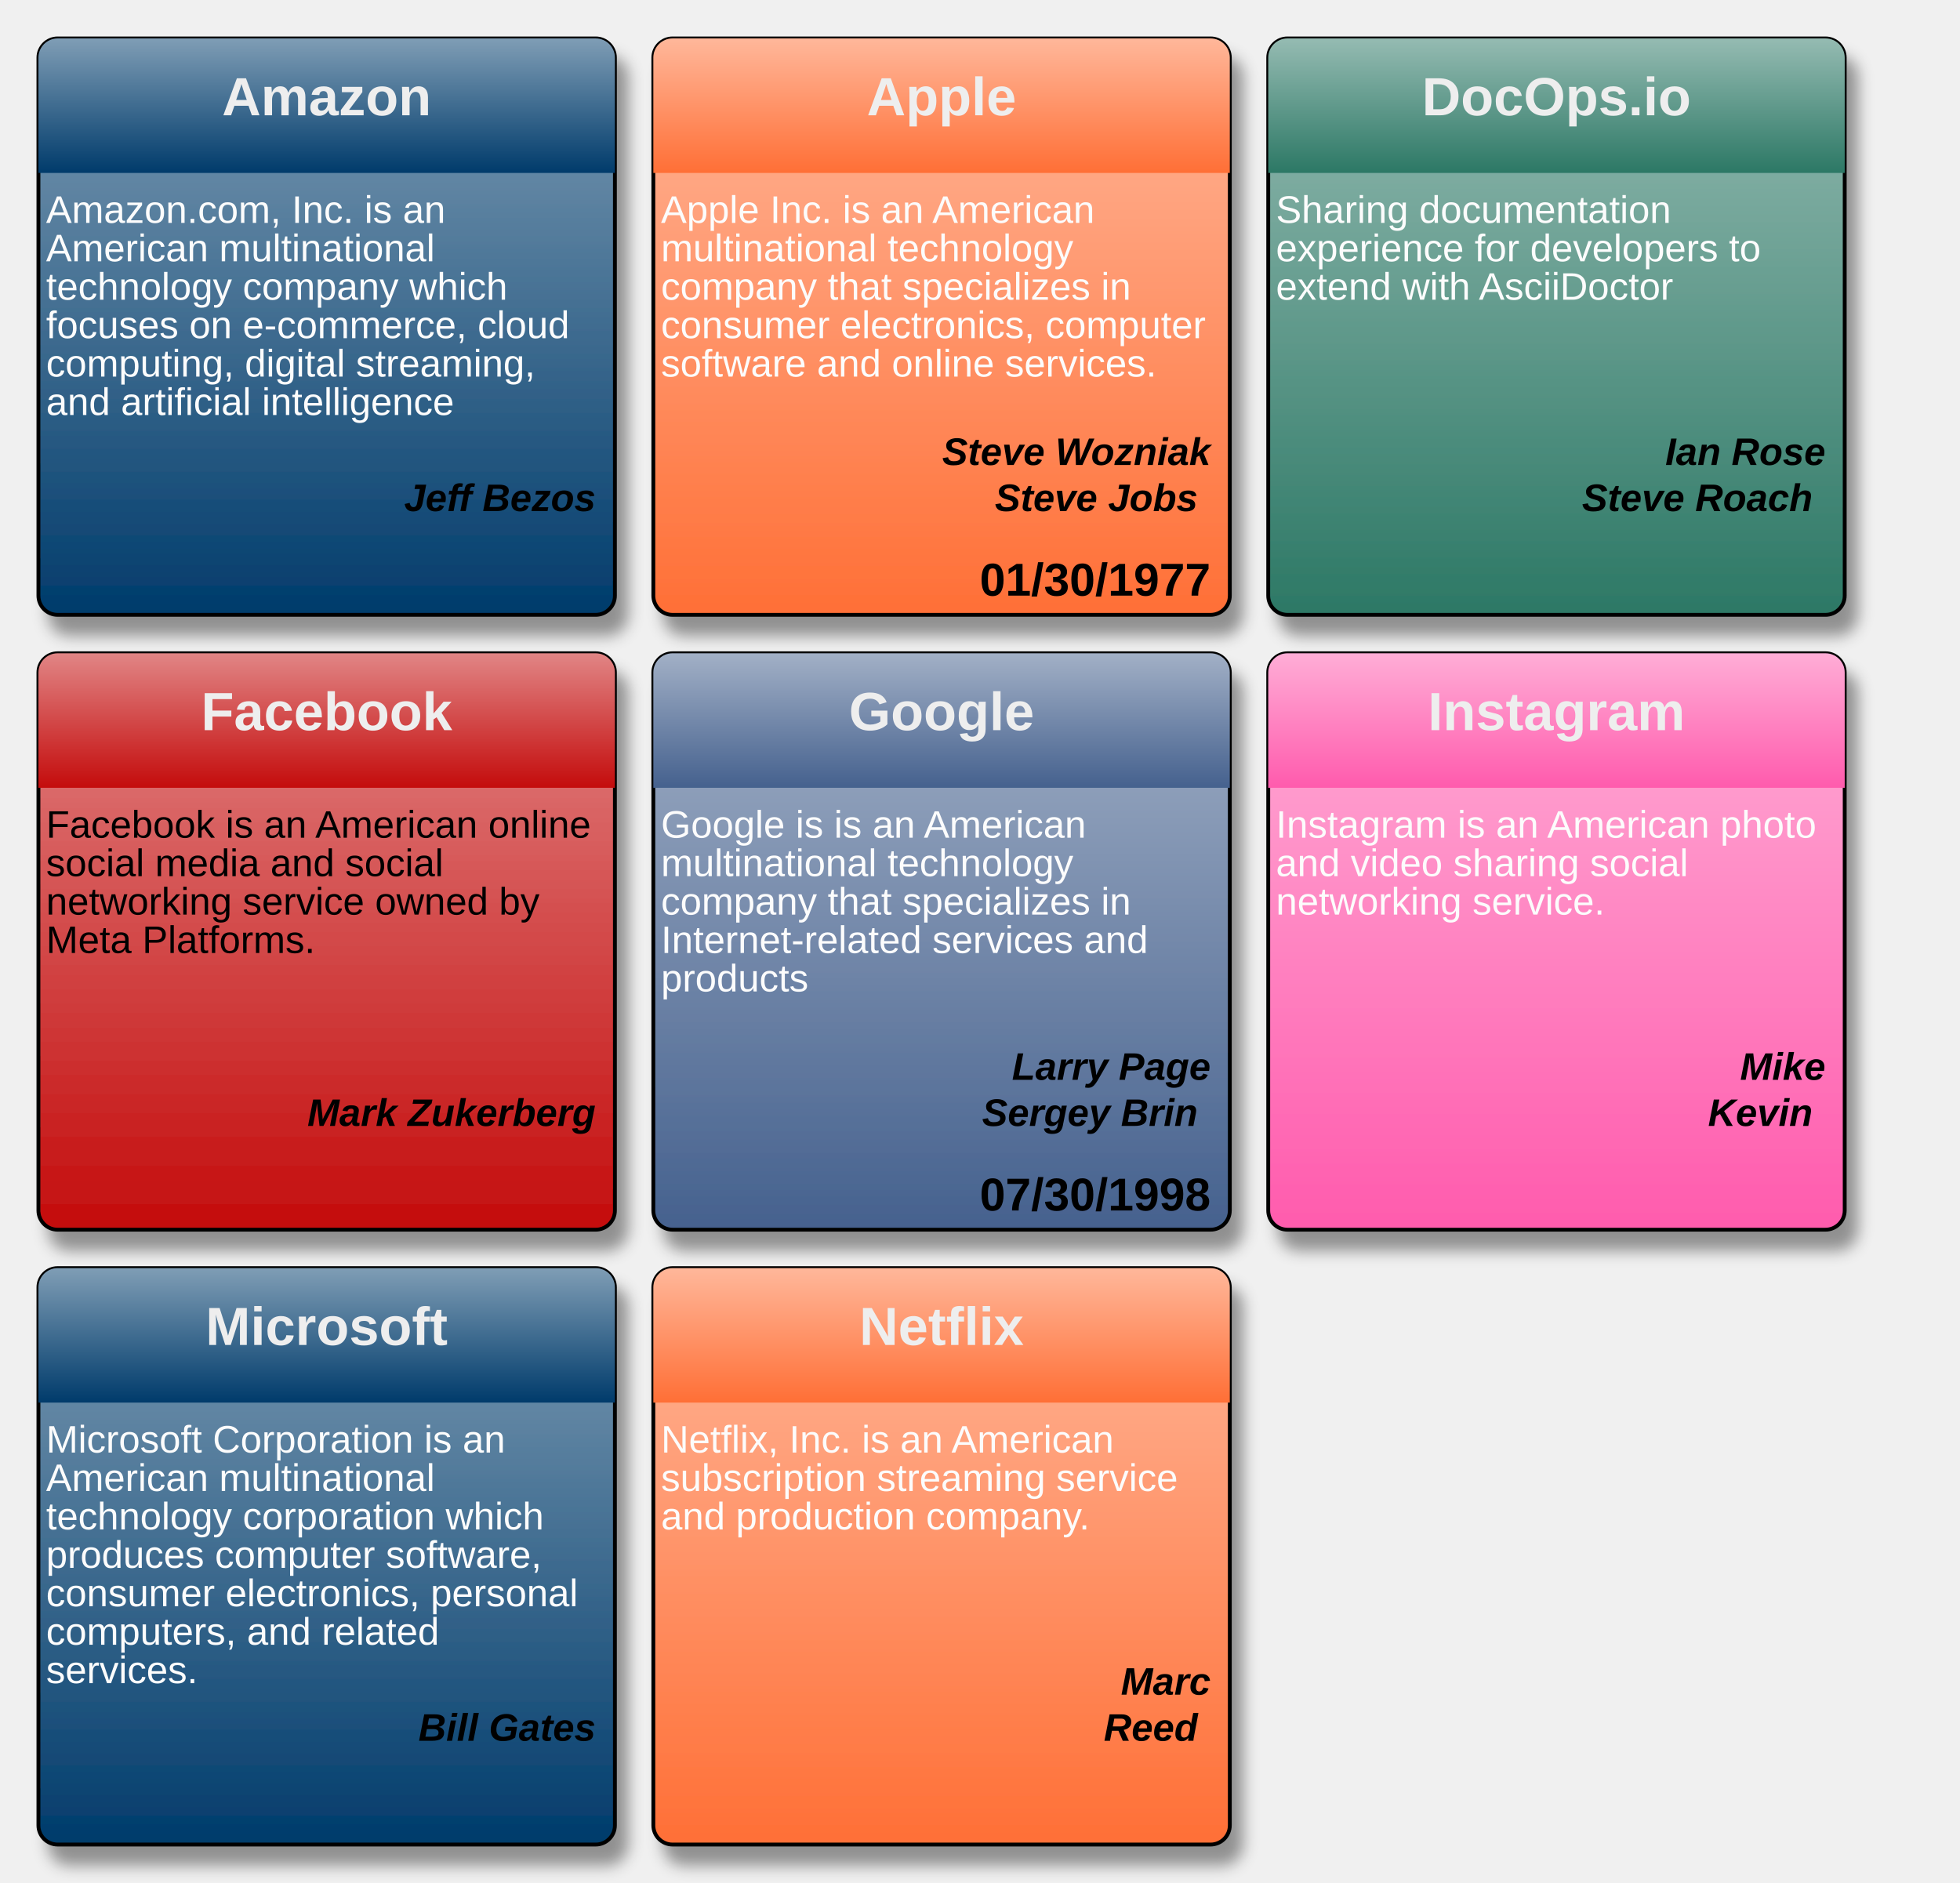
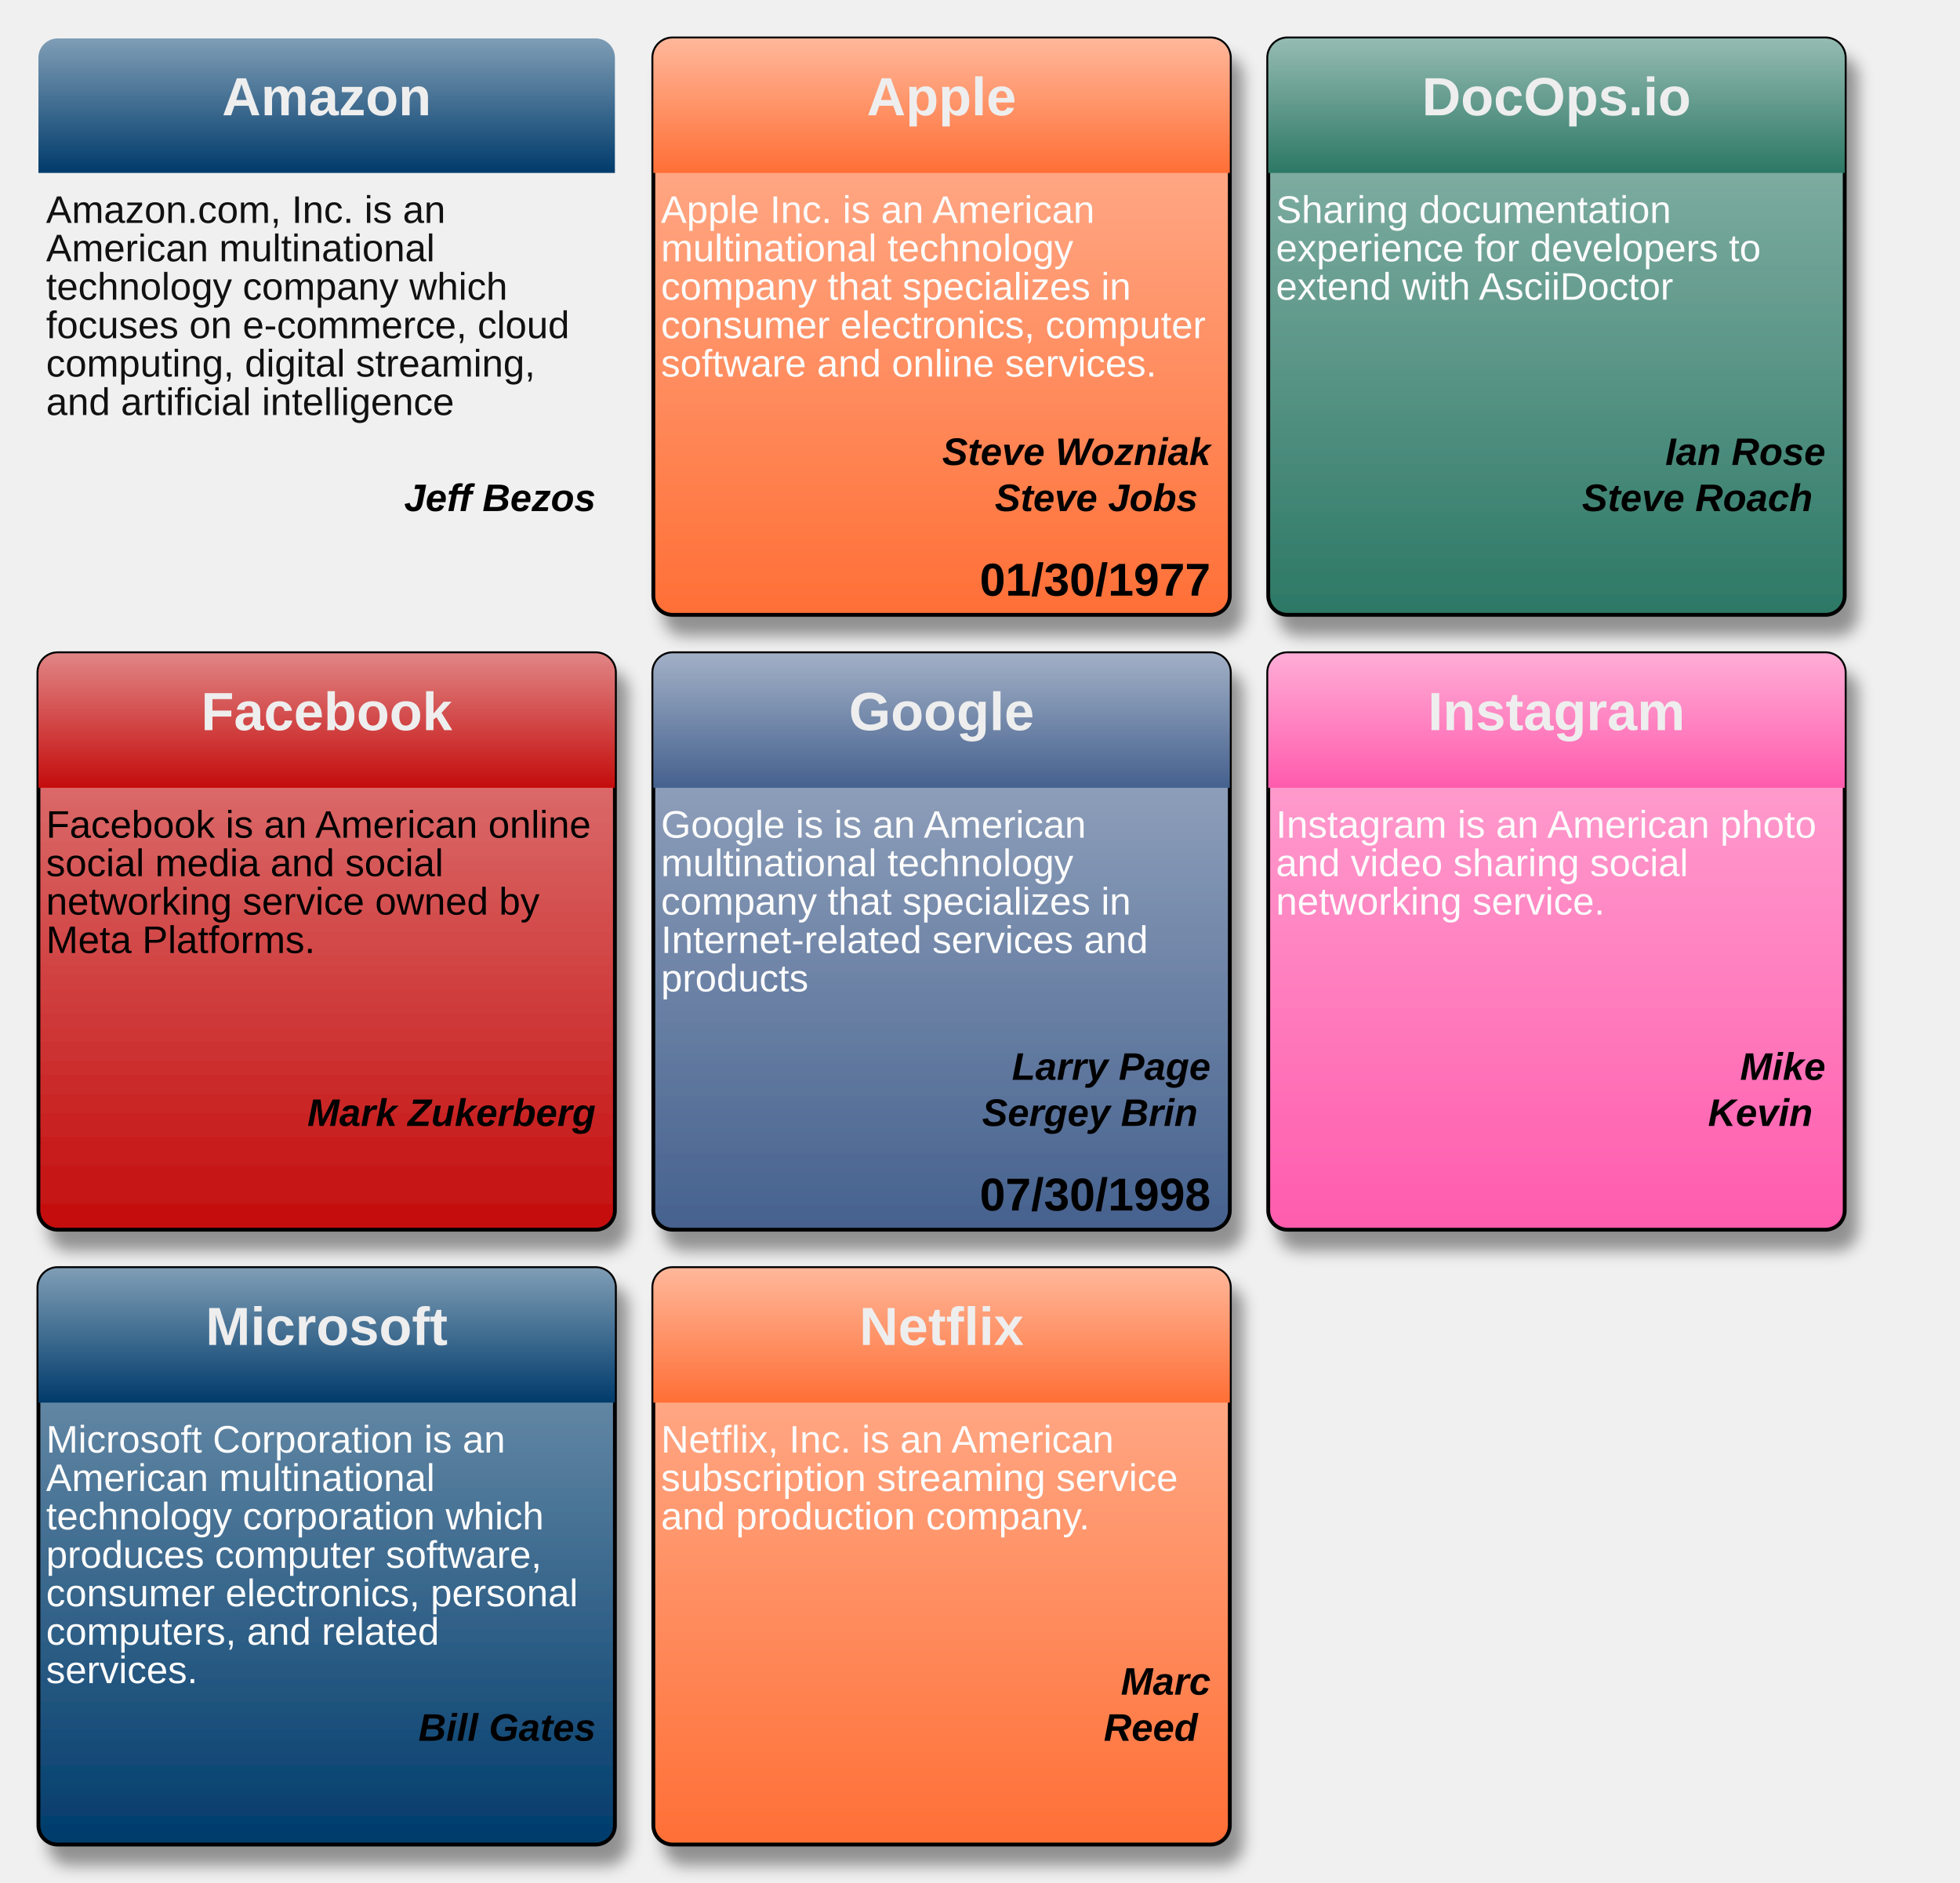
<svg xmlns="http://www.w3.org/2000/svg" xmlns:xlink="http://www.w3.org/1999/xlink" width="510.0" height="490.0" viewBox="0 0 510.0 490.0" id="a34ed037-dffc-487f-bff7-8a091b102d83">
  <defs>
    <filter id="Bevel2" filterUnits="objectBoundingBox" x="-10%" y="-10%" width="150%" height="150%">
      <feGaussianBlur in="SourceAlpha" stdDeviation="0.5" result="blur" />
      <feSpecularLighting in="blur" surfaceScale="5" specularConstant="0.5" specularExponent="10" result="specOut" lighting-color="white">
        <fePointLight x="-5000" y="-10000" z="0000" />
      </feSpecularLighting>
      <feComposite in="specOut" in2="SourceAlpha" operator="in" result="specOut2" />
      <feComposite in="SourceGraphic" in2="specOut2" operator="arithmetic" k1="0" k2="1" k3="1" k4="0" result="litPaint" />
    </filter>
    <filter id="buttonBlur">
      <feGaussianBlur in="SourceAlpha" stdDeviation="2" result="blur" />
      <feOffset in="blur" dy="2" result="offsetBlur" />
      <feMerge>
        <feMergeNode in="offsetBlur" />
        <feMergeNode in="SourceGraphic" />
      </feMerge>
    </filter>
    <linearGradient id="overlayGrad" gradientUnits="userSpaceOnUse" x1="95" y1="-20" x2="95" y2="70">
      <stop offset="0" stop-color="#000000" stop-opacity="0.5" />
      <stop offset="1" stop-color="#000000" stop-opacity="0" />
    </linearGradient>
    <filter id="topshineBlur">
      <feGaussianBlur stdDeviation="0.93" />
    </filter>
    <linearGradient id="topshineGrad" gradientUnits="userSpaceOnUse" x1="95" y1="0" x2="95" y2="40">
      <stop offset="0" stop-color="#ffffff" stop-opacity="1" />
      <stop offset="1" stop-color="#ffffff" stop-opacity="0" />
    </linearGradient>
    <filter id="bottomshine">
      <feGaussianBlur stdDeviation="0.95" />
    </filter>
    <filter id="Bevel2" filterUnits="objectBoundingBox" x="-10%" y="-10%" width="150%" height="150%">
      <feGaussianBlur in="SourceAlpha" stdDeviation="0.5" result="blur" />
      <feSpecularLighting in="blur" surfaceScale="5" specularConstant="0.5" specularExponent="10" result="specOut" lighting-color="white">
        <fePointLight x="-5000" y="-10000" z="0000" />
      </feSpecularLighting>
      <feComposite in="specOut" in2="SourceAlpha" operator="in" result="specOut2" />
      <feComposite in="SourceGraphic" in2="specOut2" operator="arithmetic" k1="0" k2="1" k3="1" k4="0" result="litPaint" />
    </filter>
    <circle id="myCircle" cx="0" cy="0" r="60" class="card" stroke-width="1" />
    <linearGradient x2="0%" y2="100%" id="btn_df3dbcbc-d2c1-4bfd-b1de-93cddbb58bce">
      <stop stop-color="#7f9db5" stop-opacity="1" offset="0%" />
      <stop stop-color="hsl(207.0,100.0%,21.0%)" stop-opacity="1" offset="100%" />
    </linearGradient>
    <linearGradient x2="0%" y2="100%" id="btn_43bc1787-5476-46b7-9a5d-5022ae553112">
      <stop stop-color="#ffb79a" stop-opacity="1" offset="0%" />
      <stop stop-color="hsl(17.0,100.0%,60.6%)" stop-opacity="1" offset="100%" />
    </linearGradient>
    <linearGradient x2="0%" y2="100%" id="btn_1409a3d5-a3ce-4bd4-af9b-bf233a45ff98">
      <stop stop-color="#95bbb2" stop-opacity="1" offset="0%" />
      <stop stop-color="hsl(165.0,46.3%,32.2%)" stop-opacity="1" offset="100%" />
    </linearGradient>
    <linearGradient x2="0%" y2="100%" id="btn_d2903507-3b89-4f9f-a716-ce3c562e8918">
      <stop stop-color="#e18585" stop-opacity="1" offset="0%" />
      <stop stop-color="hsl(0.0,88.5%,40.8%)" stop-opacity="1" offset="100%" />
    </linearGradient>
    <linearGradient x2="0%" y2="100%" id="btn_9e58156b-2759-44a5-abf8-7de5eb337071">
      <stop stop-color="#a2b0c6" stop-opacity="1" offset="0%" />
      <stop stop-color="hsl(217.0,34.6%,41.4%)" stop-opacity="1" offset="100%" />
    </linearGradient>
    <linearGradient x2="0%" y2="100%" id="btn_d194cfca-6793-4f23-8868-da2fa47d79c5">
      <stop stop-color="#ffadd6" stop-opacity="1" offset="0%" />
      <stop stop-color="hsl(330.0,100.0%,67.8%)" stop-opacity="1" offset="100%" />
    </linearGradient>
    <linearGradient x2="0%" y2="100%" id="btn_9c314514-67d9-4be1-b7ae-a96e060be330">
      <stop stop-color="#7f9db5" stop-opacity="1" offset="0%" />
      <stop stop-color="hsl(207.0,100.0%,21.0%)" stop-opacity="1" offset="100%" />
    </linearGradient>
    <linearGradient x2="0%" y2="100%" id="btn_39efa204-c5d2-4266-97ce-ed6dff7d0b94">
      <stop stop-color="#ffb79a" stop-opacity="1" offset="0%" />
      <stop stop-color="hsl(17.0,100.0%,60.6%)" stop-opacity="1" offset="100%" />
    </linearGradient>
    <path id="outerBox" fill="#ffffff" d="M 0 18.0 A 18.0 18.0 0 0 1 18.0 0 L 282.0 0 A 18.0 18.0 0 0 1 300.0 18.0 L 300.0 382.0 A 18.0 18.0 0 0 1 282.0 400.0 L 18.0 400.0 A 18.0 18.0 0 0 1 0 382.0 Z">
            </path>
    <g id="topTextBox">
      <path fill="#ffffff" d="M 0 18.0 A 18.0 18.0 0 0 1 18.0 0 L 282.0 0 A 18.0 18.0 0 0 1 300.0 18.0 L 300.0 95.5 A 0.0 0.0 0 0 1 300.0 95.5 L 0.0 95.5 A 0.0 0.0 0 0 1 0 95.5 Z" />
    </g>
    <path id="bottomTextBox" d="M 0 0.0 A 0.0 0.0 0 0 1 0.0 0 L 300.0 0 A 0.0 0.0 0 0 1 300.0 0.0 L 300.0 95.5 A 0.0 0.0 0 0 1 300.0 95.5 L 0.0 95.5 A 0.0 0.0 0 0 1 0 95.5 Z" />
    <path id="singleBox" d="M 0 18.0 A 18.0 18.0 0 0 1 18.0 0 L 282.0 0 A 18.0 18.0 0 0 1 300.0 18.0 L 300.0 191.0 A 0.0 0.0 0 0 1 300.0 191.0 L 0.0 191.0 A 0.0 0.0 0 0 1 0 191.0 Z" />
-     <style>.glass:after,.glass:before{content:"";display:block;position:absolute}.glass{overflow:hidden;color:#fff;text-shadow:0 1px 2px rgba(0,0,0,.7);background-image:radial-gradient(circle at center,rgba(0,167,225,.25),rgba(0,110,149,.5));box-shadow:0 5px 10px rgba(0,0,0,.75),inset 0 0 0 2px rgba(0,0,0,.3),inset 0 -6px 6px -3px rgba(0,129,174,.2);position:relative}.glass:after{background:rgba(0,167,225,.2);z-index:0;height:100%;width:100%;top:0;left:0;backdrop-filter:blur(3px) saturate(400%);-webkit-backdrop-filter:blur(3px) saturate(400%)}.glass:before{width:calc(100% - 4px);height:35px;background-image:linear-gradient(rgba(255,255,255,.7),rgba(255,255,255,0));top:2px;left:2px;border-radius:30px 30px 200px 200px;opacity:.7}.glass:hover{text-shadow:0 1px 2px rgba(0,0,0,.9)}.glass:hover:before{opacity:1}.glass:active{text-shadow:0 0 2px rgba(0,0,0,.9);box-shadow:0 3px 8px rgba(0,0,0,.75),inset 0 0 0 2px rgba(0,0,0,.3),inset 0 -6px 6px -3px rgba(0,129,174,.2)}.glass:active:before{height:25px}.raise {pointer-events: bounding-box;opacity: 1;filter: drop-shadow(3px 5px 2px rgb(0 0 0 / 0.4));}.raise:hover {stroke: gold;stroke-width: 3px; opacity: 0.9;}.basecard { -webkit-filter: drop-shadow( 3px 3px 2px rgba(0, 0, 0, .3)); filter: drop-shadow( 3px 3px 2px rgba(0, 0, 0, .3)); } .basecard:hover { cursor: pointer; stroke-width: 3; stroke-dasharray: 8; }.btn_df3dbcbc-d2c1-4bfd-b1de-93cddbb58bce_cls { fill: url(#btn_df3dbcbc-d2c1-4bfd-b1de-93cddbb58bce); }.btn_43bc1787-5476-46b7-9a5d-5022ae553112_cls { fill: url(#btn_43bc1787-5476-46b7-9a5d-5022ae553112); }.btn_1409a3d5-a3ce-4bd4-af9b-bf233a45ff98_cls { fill: url(#btn_1409a3d5-a3ce-4bd4-af9b-bf233a45ff98); }.btn_d2903507-3b89-4f9f-a716-ce3c562e8918_cls { fill: url(#btn_d2903507-3b89-4f9f-a716-ce3c562e8918); }.btn_9e58156b-2759-44a5-abf8-7de5eb337071_cls { fill: url(#btn_9e58156b-2759-44a5-abf8-7de5eb337071); }.btn_d194cfca-6793-4f23-8868-da2fa47d79c5_cls { fill: url(#btn_d194cfca-6793-4f23-8868-da2fa47d79c5); }.btn_9c314514-67d9-4be1-b7ae-a96e060be330_cls { fill: url(#btn_9c314514-67d9-4be1-b7ae-a96e060be330); }.btn_39efa204-c5d2-4266-97ce-ed6dff7d0b94_cls { fill: url(#btn_39efa204-c5d2-4266-97ce-ed6dff7d0b94); }.shape { stroke: black; } .mybox:hover { -webkit-animation: 0.5s draw linear forwards; animation: 0.5s draw linear forwards; }@keyframes draw { 0% { stroke-dasharray: 140 540; stroke-dashoffset: -474; stroke-width: 3px; } 100% { stroke-dasharray: 760; stroke-dashoffset: 0; stroke-width: 5px; } }.linkText { fill: #000000; font-size: 15px; font-family: "Inter var", system-ui, "Helvetica Neue", Helvetica, Arial, sans-serif; font-weight: normal; cursor: pointer; } .linkText:hover { fill: #ea0606; border: #d2ddec solid; }.linkTextDark { fill: #fcfcfc; font-size: 15px; font-family: "Inter var", system-ui, "Helvetica Neue", Helvetica, Arial, sans-serif; font-weight: normal; cursor: pointer; } .linkText:hover { fill: #ea0606; border: #d2ddec solid; }</style>
+     <style>.glass:after, .glass:before {
+             content: "";
+             display: block;
+             position: absolute
+         }
+ 
+         .glass {
+             overflow: hidden;
+             color: #fff;
+             text-shadow: 0 1px 2px rgba(0, 0, 0, .7);
+             background-image: radial-gradient(circle at center, rgba(0, 167, 225, .25), rgba(0, 110, 149, .5));
+             box-shadow: 0 5px 10px rgba(0, 0, 0, .75), inset 0 0 0 2px rgba(0, 0, 0, .3), inset 0 -6px 6px -3px rgba(0, 129, 174, .2);
+             position: relative
+         }
+ 
+         .glass:after {
+             background: rgba(0, 167, 225, .2);
+             z-index: 0;
+             height: 100%;
+             width: 100%;
+             top: 0;
+             left: 0;
+             backdrop-filter: blur(3px) saturate(400%);
+             -webkit-backdrop-filter: blur(3px) saturate(400%)
+         }
+ 
+         .glass:before {
+             width: calc(100% - 4px);
+             height: 35px;
+             background-image: linear-gradient(rgba(255, 255, 255, .7), rgba(255, 255, 255, 0));
+             top: 2px;
+             left: 2px;
+             border-radius: 30px 30px 200px 200px;
+             opacity: .7
+         }
+ 
+         .glass:hover {
+             text-shadow: 0 1px 2px rgba(0, 0, 0, .9)
+         }
+ 
+         .glass:hover:before {
+             opacity: 1
+         }
+ 
+         .glass:active {
+             text-shadow: 0 0 2px rgba(0, 0, 0, .9);
+             box-shadow: 0 3px 8px rgba(0, 0, 0, .75), inset 0 0 0 2px rgba(0, 0, 0, .3), inset 0 -6px 6px -3px rgba(0, 129, 174, .2)
+         }
+ 
+         .glass:active:before {
+             height: 25px
+         }
+ 
+         .raise {
+             pointer-events: bounding-box;
+             opacity: 1;
+             filter: drop-shadow(3px 5px 2px rgb(0 0 0 / 0.4));
+         }
+ 
+         .raise:hover {
+             stroke: gold;
+             stroke-width: 3px;
+             opacity: 0.9;
+         }
+ 
+         .basecard {
+             -webkit-filter: drop-shadow(3px 3px 2px rgba(0, 0, 0, .3));
+             filter: drop-shadow(3px 3px 2px rgba(0, 0, 0, .3));
+         }
+ 
+         .basecard:hover {
+             cursor: pointer;
+             stroke-width: 3;
+             stroke-dasharray: 8;
+         }
+ 
+         .btn_df3dbcbc-d2c1-4bfd-b1de-93cddbb58bce_cls {
+             fill: url(#btn_df3dbcbc-d2c1-4bfd-b1de-93cddbb58bce);
+         }
+ 
+         .btn_43bc1787-5476-46b7-9a5d-5022ae553112_cls {
+             fill: url(#btn_43bc1787-5476-46b7-9a5d-5022ae553112);
+         }
+ 
+         .btn_1409a3d5-a3ce-4bd4-af9b-bf233a45ff98_cls {
+             fill: url(#btn_1409a3d5-a3ce-4bd4-af9b-bf233a45ff98);
+         }
+ 
+         .btn_d2903507-3b89-4f9f-a716-ce3c562e8918_cls {
+             fill: url(#btn_d2903507-3b89-4f9f-a716-ce3c562e8918);
+         }
+ 
+         .btn_9e58156b-2759-44a5-abf8-7de5eb337071_cls {
+             fill: url(#btn_9e58156b-2759-44a5-abf8-7de5eb337071);
+         }
+ 
+         .btn_d194cfca-6793-4f23-8868-da2fa47d79c5_cls {
+             fill: url(#btn_d194cfca-6793-4f23-8868-da2fa47d79c5);
+         }
+ 
+         .btn_9c314514-67d9-4be1-b7ae-a96e060be330_cls {
+             fill: url(#btn_9c314514-67d9-4be1-b7ae-a96e060be330);
+         }
+ 
+         .btn_39efa204-c5d2-4266-97ce-ed6dff7d0b94_cls {
+             fill: url(#btn_39efa204-c5d2-4266-97ce-ed6dff7d0b94);
+         }
+ 
+         .shape {
+             stroke: black;
+         }
+ 
+         .mybox:hover {
+             -webkit-animation: 0.5s draw linear forwards;
+             animation: 0.5s draw linear forwards;
+         }
+ 
+         @keyframes draw {
+             0% {
+                 stroke-dasharray: 140 540;
+                 stroke-dashoffset: -474;
+                 stroke-width: 3px;
+             }
+             100% {
+                 stroke-dasharray: 760;
+                 stroke-dashoffset: 0;
+                 stroke-width: 5px;
+             }
+         }
+ 
+         .linkText {
+             fill: #000000;
+             font-size: 15px;
+             font-family: "Inter var", system-ui, "Helvetica Neue", Helvetica, Arial, sans-serif;
+             font-weight: normal;
+             cursor: pointer;
+         }
+ 
+         .linkText:hover {
+             fill: #ea0606;
+             border: #d2ddec solid;
+         }
+ 
+         .linkTextDark {
+             fill: #fcfcfc;
+             font-size: 15px;
+             font-family: "Inter var", system-ui, "Helvetica Neue", Helvetica, Arial, sans-serif;
+             font-weight: normal;
+             cursor: pointer;
+         }
+ 
+         .linkText:hover {
+             fill: #ea0606;
+             border: #d2ddec solid;
+         }</style>
  </defs>
  <g transform="scale(1.0)">
    <g transform="translate(10,10)" cursor="pointer">
      <a xlink:href="https://www.amazon.com" target="_top" style="text-decoration: none; font-family:Arial; fill: #fcfcfc;">
-         <rect x="0" y="0" fill="#fcfcfc" width="150" height="150" rx="5" ry="5" stroke="#000000" class="btn_df3dbcbc-d2c1-4bfd-b1de-93cddbb58bce_cls raise">
+         <rect x="0" y="0" fill="none" width="150" height="150" rx="5" ry="5" stroke="7f9db5" class="raise">
                    </rect>
        <path fill="url(#overlayGrad)" class="btn_df3dbcbc-d2c1-4bfd-b1de-93cddbb58bce_cls" d="M 0 5.0 A 5.0 5.0 0 0 1 5.0 0 L 145.0 0 A 5.0 5.0 0 0 1 150.0 5.0 L 150.0 35.0 A 0.0 0.0 0 0 1 150.0 35.0 L 0.0 35.0 A 0.0 0.0 0 0 1 0 35.0 Z" />
        <text text-anchor="middle" x="75" y="8" class="glass">
-           <tspan x="75" dy="12" style="font-family: Arial, Helvetica, sans-serif; font-size: 14px; fill: #eeeeee; letter-spacing: normal;font-weight: bold;">Amazon</tspan>
-         </text>
-         <text x="0" y="38">
-           <tspan x="2" dy="10" style="font-family: Arial, Helvetica, sans-serif; font-size: 10px; fill: #fcfcfc; letter-spacing: normal;font-weight: normal;">Amazon.com, Inc. is an</tspan>
-           <tspan x="2" dy="10" style="font-family: Arial, Helvetica, sans-serif; font-size: 10px; fill: #fcfcfc; letter-spacing: normal;font-weight: normal;">American multinational</tspan>
-           <tspan x="2" dy="10" style="font-family: Arial, Helvetica, sans-serif; font-size: 10px; fill: #fcfcfc; letter-spacing: normal;font-weight: normal;">technology company which</tspan>
-           <tspan x="2" dy="10" style="font-family: Arial, Helvetica, sans-serif; font-size: 10px; fill: #fcfcfc; letter-spacing: normal;font-weight: normal;">focuses on e-commerce, cloud</tspan>
-           <tspan x="2" dy="10" style="font-family: Arial, Helvetica, sans-serif; font-size: 10px; fill: #fcfcfc; letter-spacing: normal;font-weight: normal;">computing, digital streaming,</tspan>
-           <tspan x="2" dy="10" style="font-family: Arial, Helvetica, sans-serif; font-size: 10px; fill: #fcfcfc; letter-spacing: normal;font-weight: normal;">and artificial intelligence</tspan>
-         </text>
-         <text x="145" y="135" text-anchor="end">
-           <tspan x="145" dy="-12" style="font-family: Arial, Helvetica, sans-serif; font-size: 10px; fill: #000000; letter-spacing: normal;font-weight: bold; font-style: italic;">Jeff Bezos</tspan>
+           <tspan x="75" dy="12" style="font-family: Arial, Helvetica, sans-serif; font-size: 14px; fill: #eeeeee; letter-spacing: normal;font-weight: bold;">
+                         Amazon
+                     </tspan>
+         </text>
+         <text x="0" y="38">
+           <tspan x="2" dy="10" style="font-family: Arial, Helvetica, sans-serif; font-size: 10px; fill: #111111; letter-spacing: normal;font-weight: normal;">
+                         Amazon.com, Inc. is an
+                     </tspan>
+           <tspan x="2" dy="10" style="font-family: Arial, Helvetica, sans-serif; font-size: 10px; fill: #111111; letter-spacing: normal;font-weight: normal;">
+                         American multinational
+                     </tspan>
+           <tspan x="2" dy="10" style="font-family: Arial, Helvetica, sans-serif; font-size: 10px; fill: #111111; letter-spacing: normal;font-weight: normal;">
+                         technology company which
+                     </tspan>
+           <tspan x="2" dy="10" style="font-family: Arial, Helvetica, sans-serif; font-size: 10px; fill: #111111; letter-spacing: normal;font-weight: normal;">
+                         focuses on e-commerce, cloud
+                     </tspan>
+           <tspan x="2" dy="10" style="font-family: Arial, Helvetica, sans-serif; font-size: 10px; fill: #111111; letter-spacing: normal;font-weight: normal;">
+                         computing, digital streaming,
+                     </tspan>
+           <tspan x="2" dy="10" style="font-family: Arial, Helvetica, sans-serif; font-size: 10px; fill: #111111; letter-spacing: normal;font-weight: normal;">
+                         and artificial intelligence
+                     </tspan>
+         </text>
+         <text x="145" y="135" text-anchor="end">
+           <tspan x="145" dy="-12" style="font-family: Arial, Helvetica, sans-serif; font-size: 10px; fill: #000000; letter-spacing: normal;font-weight: bold; font-style: italic;">
+                         Jeff Bezos
+                     </tspan>
        </text>
        <text x="145" y="145" style="font-family: Arial, Helvetica, sans-serif; font-size: 12px; fill: #000000; letter-spacing: normal;font-weight: bold; font-style: normal;" text-anchor="end" />
      </a>
    </g>
    <g transform="translate(170,10)" cursor="pointer">
      <a xlink:href="https://www.apple.com" target="_top" style="text-decoration: none; font-family:Arial; fill: #fcfcfc;">
        <rect x="0" y="0" fill="#fcfcfc" width="150" height="150" rx="5" ry="5" stroke="#000000" class="btn_43bc1787-5476-46b7-9a5d-5022ae553112_cls raise">
                    </rect>
        <path fill="url(#overlayGrad)" class="btn_43bc1787-5476-46b7-9a5d-5022ae553112_cls" d="M 0 5.0 A 5.0 5.0 0 0 1 5.0 0 L 145.0 0 A 5.0 5.0 0 0 1 150.0 5.0 L 150.0 35.0 A 0.0 0.0 0 0 1 150.0 35.0 L 0.0 35.0 A 0.0 0.0 0 0 1 0 35.0 Z" />
        <text text-anchor="middle" x="75" y="8" class="glass">
-           <tspan x="75" dy="12" style="font-family: Arial, Helvetica, sans-serif; font-size: 14px; fill: #eeeeee; letter-spacing: normal;font-weight: bold;">Apple</tspan>
-         </text>
-         <text x="0" y="38">
-           <tspan x="2" dy="10" style="font-family: Arial, Helvetica, sans-serif; font-size: 10px; fill: #fcfcfc; letter-spacing: normal;font-weight: normal;">Apple Inc. is an American</tspan>
-           <tspan x="2" dy="10" style="font-family: Arial, Helvetica, sans-serif; font-size: 10px; fill: #fcfcfc; letter-spacing: normal;font-weight: normal;">multinational technology</tspan>
-           <tspan x="2" dy="10" style="font-family: Arial, Helvetica, sans-serif; font-size: 10px; fill: #fcfcfc; letter-spacing: normal;font-weight: normal;">company that specializes in</tspan>
-           <tspan x="2" dy="10" style="font-family: Arial, Helvetica, sans-serif; font-size: 10px; fill: #fcfcfc; letter-spacing: normal;font-weight: normal;">consumer electronics, computer</tspan>
-           <tspan x="2" dy="10" style="font-family: Arial, Helvetica, sans-serif; font-size: 10px; fill: #fcfcfc; letter-spacing: normal;font-weight: normal;">software and online services.</tspan>
-         </text>
-         <text x="145" y="135" text-anchor="end">
-           <tspan x="145" dy="-12" style="font-family: Arial, Helvetica, sans-serif; font-size: 10px; fill: #000000; letter-spacing: normal;font-weight: bold; font-style: italic;">Steve Jobs</tspan>
-           <tspan x="145" dy="-12" style="font-family: Arial, Helvetica, sans-serif; font-size: 10px; fill: #000000; letter-spacing: normal;font-weight: bold; font-style: italic;">Steve Wozniak</tspan>
-         </text>
-         <text x="145" y="145" style="font-family: Arial, Helvetica, sans-serif; font-size: 12px; fill: #000000; letter-spacing: normal;font-weight: bold; font-style: normal;" text-anchor="end">01/30/1977</text>
+           <tspan x="75" dy="12" style="font-family: Arial, Helvetica, sans-serif; font-size: 14px; fill: #eeeeee; letter-spacing: normal;font-weight: bold;">
+                         Apple
+                     </tspan>
+         </text>
+         <text x="0" y="38">
+           <tspan x="2" dy="10" style="font-family: Arial, Helvetica, sans-serif; font-size: 10px; fill: #fcfcfc; letter-spacing: normal;font-weight: normal;">
+                         Apple Inc. is an American
+                     </tspan>
+           <tspan x="2" dy="10" style="font-family: Arial, Helvetica, sans-serif; font-size: 10px; fill: #fcfcfc; letter-spacing: normal;font-weight: normal;">
+                         multinational technology
+                     </tspan>
+           <tspan x="2" dy="10" style="font-family: Arial, Helvetica, sans-serif; font-size: 10px; fill: #fcfcfc; letter-spacing: normal;font-weight: normal;">
+                         company that specializes in
+                     </tspan>
+           <tspan x="2" dy="10" style="font-family: Arial, Helvetica, sans-serif; font-size: 10px; fill: #fcfcfc; letter-spacing: normal;font-weight: normal;">
+                         consumer electronics, computer
+                     </tspan>
+           <tspan x="2" dy="10" style="font-family: Arial, Helvetica, sans-serif; font-size: 10px; fill: #fcfcfc; letter-spacing: normal;font-weight: normal;">
+                         software and online services.
+                     </tspan>
+         </text>
+         <text x="145" y="135" text-anchor="end">
+           <tspan x="145" dy="-12" style="font-family: Arial, Helvetica, sans-serif; font-size: 10px; fill: #000000; letter-spacing: normal;font-weight: bold; font-style: italic;">
+                         Steve Jobs
+                     </tspan>
+           <tspan x="145" dy="-12" style="font-family: Arial, Helvetica, sans-serif; font-size: 10px; fill: #000000; letter-spacing: normal;font-weight: bold; font-style: italic;">
+                         Steve Wozniak
+                     </tspan>
+         </text>
+         <text x="145" y="145" style="font-family: Arial, Helvetica, sans-serif; font-size: 12px; fill: #000000; letter-spacing: normal;font-weight: bold; font-style: normal;" text-anchor="end">01/30/1977
+                 </text>
      </a>
    </g>
    <g transform="translate(330,10)" cursor="pointer">
      <a xlink:href="#[link-server]#[app]" target="_top" style="text-decoration: none; font-family:Arial; fill: #fcfcfc;">
        <rect x="0" y="0" fill="#fcfcfc" width="150" height="150" rx="5" ry="5" stroke="#000000" class="btn_1409a3d5-a3ce-4bd4-af9b-bf233a45ff98_cls raise">
                    </rect>
        <path fill="url(#overlayGrad)" class="btn_1409a3d5-a3ce-4bd4-af9b-bf233a45ff98_cls" d="M 0 5.0 A 5.0 5.0 0 0 1 5.0 0 L 145.0 0 A 5.0 5.0 0 0 1 150.0 5.0 L 150.0 35.0 A 0.0 0.0 0 0 1 150.0 35.0 L 0.0 35.0 A 0.0 0.0 0 0 1 0 35.0 Z" />
        <text text-anchor="middle" x="75" y="8" class="glass">
-           <tspan x="75" dy="12" style="font-family: Arial, Helvetica, sans-serif; font-size: 14px; fill: #eeeeee; letter-spacing: normal;font-weight: bold;">DocOps.io</tspan>
-         </text>
-         <text x="0" y="38">
-           <tspan x="2" dy="10" style="font-family: Arial, Helvetica, sans-serif; font-size: 10px; fill: #fcfcfc; letter-spacing: normal;font-weight: normal;">Sharing documentation</tspan>
-           <tspan x="2" dy="10" style="font-family: Arial, Helvetica, sans-serif; font-size: 10px; fill: #fcfcfc; letter-spacing: normal;font-weight: normal;">experience for developers to</tspan>
-           <tspan x="2" dy="10" style="font-family: Arial, Helvetica, sans-serif; font-size: 10px; fill: #fcfcfc; letter-spacing: normal;font-weight: normal;">extend with AsciiDoctor</tspan>
-         </text>
-         <text x="145" y="135" text-anchor="end">
-           <tspan x="145" dy="-12" style="font-family: Arial, Helvetica, sans-serif; font-size: 10px; fill: #000000; letter-spacing: normal;font-weight: bold; font-style: italic;">Steve Roach</tspan>
-           <tspan x="145" dy="-12" style="font-family: Arial, Helvetica, sans-serif; font-size: 10px; fill: #000000; letter-spacing: normal;font-weight: bold; font-style: italic;">Ian Rose</tspan>
+           <tspan x="75" dy="12" style="font-family: Arial, Helvetica, sans-serif; font-size: 14px; fill: #eeeeee; letter-spacing: normal;font-weight: bold;">
+                         DocOps.io
+                     </tspan>
+         </text>
+         <text x="0" y="38">
+           <tspan x="2" dy="10" style="font-family: Arial, Helvetica, sans-serif; font-size: 10px; fill: #fcfcfc; letter-spacing: normal;font-weight: normal;">
+                         Sharing documentation
+                     </tspan>
+           <tspan x="2" dy="10" style="font-family: Arial, Helvetica, sans-serif; font-size: 10px; fill: #fcfcfc; letter-spacing: normal;font-weight: normal;">
+                         experience for developers to
+                     </tspan>
+           <tspan x="2" dy="10" style="font-family: Arial, Helvetica, sans-serif; font-size: 10px; fill: #fcfcfc; letter-spacing: normal;font-weight: normal;">
+                         extend with AsciiDoctor
+                     </tspan>
+         </text>
+         <text x="145" y="135" text-anchor="end">
+           <tspan x="145" dy="-12" style="font-family: Arial, Helvetica, sans-serif; font-size: 10px; fill: #000000; letter-spacing: normal;font-weight: bold; font-style: italic;">
+                         Steve Roach
+                     </tspan>
+           <tspan x="145" dy="-12" style="font-family: Arial, Helvetica, sans-serif; font-size: 10px; fill: #000000; letter-spacing: normal;font-weight: bold; font-style: italic;">
+                         Ian Rose
+                     </tspan>
        </text>
        <text x="145" y="145" style="font-family: Arial, Helvetica, sans-serif; font-size: 12px; fill: #000000; letter-spacing: normal;font-weight: bold; font-style: normal;" text-anchor="end" />
      </a>
    </g>
    <g transform="translate(10,170)" cursor="pointer">
      <a xlink:href="https://www.facebook.com" target="_top" style="text-decoration: none; font-family:Arial; fill: #fcfcfc;">
        <rect x="0" y="0" fill="#fcfcfc" width="150" height="150" rx="5" ry="5" stroke="#000000" class="btn_d2903507-3b89-4f9f-a716-ce3c562e8918_cls raise">
                    </rect>
        <path fill="url(#overlayGrad)" class="btn_d2903507-3b89-4f9f-a716-ce3c562e8918_cls" d="M 0 5.0 A 5.0 5.0 0 0 1 5.0 0 L 145.0 0 A 5.0 5.0 0 0 1 150.0 5.0 L 150.0 35.0 A 0.0 0.0 0 0 1 150.0 35.0 L 0.0 35.0 A 0.0 0.0 0 0 1 0 35.0 Z" />
        <text text-anchor="middle" x="75" y="8" class="glass">
-           <tspan x="75" dy="12" style="font-family: Arial, Helvetica, sans-serif; font-size: 14px; fill: #eeeeee; letter-spacing: normal;font-weight: bold;">Facebook</tspan>
-         </text>
-         <text x="0" y="38">
-           <tspan x="2" dy="10" style="font-family: Arial, Helvetica, sans-serif; font-size: 10px; fill: #000000;">Facebook is an American online</tspan>
-           <tspan x="2" dy="10" style="font-family: Arial, Helvetica, sans-serif; font-size: 10px; fill: #000000; letter-spacing: normal;font-weight: normal;">social media and social</tspan>
-           <tspan x="2" dy="10" style="font-family: Arial, Helvetica, sans-serif; font-size: 10px; fill: #000000; letter-spacing: normal;font-weight: normal;">networking service owned by</tspan>
-           <tspan x="2" dy="10" style="font-family: Arial, Helvetica, sans-serif; font-size: 10px; fill: #000000; letter-spacing: normal;font-weight: normal;">Meta Platforms.</tspan>
-         </text>
-         <text x="145" y="135" text-anchor="end">
-           <tspan x="145" dy="-12" style="font-family: Arial, Helvetica, sans-serif; font-size: 10px; fill: #000000; letter-spacing: normal;font-weight: bold; font-style: italic;">Mark Zukerberg</tspan>
+           <tspan x="75" dy="12" style="font-family: Arial, Helvetica, sans-serif; font-size: 14px; fill: #eeeeee; letter-spacing: normal;font-weight: bold;">
+                         Facebook
+                     </tspan>
+         </text>
+         <text x="0" y="38">
+           <tspan x="2" dy="10" style="font-family: Arial, Helvetica, sans-serif; font-size: 10px; fill: #000000;">Facebook
+                         is an American online
+                     </tspan>
+           <tspan x="2" dy="10" style="font-family: Arial, Helvetica, sans-serif; font-size: 10px; fill: #000000; letter-spacing: normal;font-weight: normal;">
+                         social media and social
+                     </tspan>
+           <tspan x="2" dy="10" style="font-family: Arial, Helvetica, sans-serif; font-size: 10px; fill: #000000; letter-spacing: normal;font-weight: normal;">
+                         networking service owned by
+                     </tspan>
+           <tspan x="2" dy="10" style="font-family: Arial, Helvetica, sans-serif; font-size: 10px; fill: #000000; letter-spacing: normal;font-weight: normal;">
+                         Meta Platforms.
+                     </tspan>
+         </text>
+         <text x="145" y="135" text-anchor="end">
+           <tspan x="145" dy="-12" style="font-family: Arial, Helvetica, sans-serif; font-size: 10px; fill: #000000; letter-spacing: normal;font-weight: bold; font-style: italic;">
+                         Mark Zukerberg
+                     </tspan>
        </text>
      </a>
    </g>
    <g transform="translate(170,170)" cursor="pointer">
      <a xlink:href="https://www.google.com" target="_top" style="text-decoration: none; font-family:Arial; fill: #fcfcfc;">
        <rect x="0" y="0" fill="#fcfcfc" width="150" height="150" rx="5" ry="5" stroke="#000000" class="btn_9e58156b-2759-44a5-abf8-7de5eb337071_cls raise">
                    </rect>
        <path fill="url(#overlayGrad)" class="btn_9e58156b-2759-44a5-abf8-7de5eb337071_cls" d="M 0 5.0 A 5.0 5.0 0 0 1 5.0 0 L 145.0 0 A 5.0 5.0 0 0 1 150.0 5.0 L 150.0 35.0 A 0.0 0.0 0 0 1 150.0 35.0 L 0.0 35.0 A 0.0 0.0 0 0 1 0 35.0 Z" />
        <text text-anchor="middle" x="75" y="8" class="glass">
-           <tspan x="75" dy="12" style="font-family: Arial, Helvetica, sans-serif; font-size: 14px; fill: #eeeeee; letter-spacing: normal;font-weight: bold;">Google</tspan>
-         </text>
-         <text x="0" y="38">
-           <tspan x="2" dy="10" style="font-family: Arial, Helvetica, sans-serif; font-size: 10px; fill: #fcfcfc; letter-spacing: normal;font-weight: normal;">Google is is an American</tspan>
-           <tspan x="2" dy="10" style="font-family: Arial, Helvetica, sans-serif; font-size: 10px; fill: #fcfcfc; letter-spacing: normal;font-weight: normal;">multinational technology</tspan>
-           <tspan x="2" dy="10" style="font-family: Arial, Helvetica, sans-serif; font-size: 10px; fill: #fcfcfc; letter-spacing: normal;font-weight: normal;">company that specializes in</tspan>
-           <tspan x="2" dy="10" style="font-family: Arial, Helvetica, sans-serif; font-size: 10px; fill: #fcfcfc; letter-spacing: normal;font-weight: normal;">Internet-related services and</tspan>
-           <tspan x="2" dy="10" style="font-family: Arial, Helvetica, sans-serif; font-size: 10px; fill: #fcfcfc; letter-spacing: normal;font-weight: normal;">products</tspan>
-         </text>
-         <text x="145" y="135" text-anchor="end">
-           <tspan x="145" dy="-12" style="font-family: Arial, Helvetica, sans-serif; font-size: 10px; fill: #000000; letter-spacing: normal;font-weight: bold; font-style: italic;">Sergey Brin</tspan>
-           <tspan x="145" dy="-12" style="font-family: Arial, Helvetica, sans-serif; font-size: 10px; fill: #000000; letter-spacing: normal;font-weight: bold; font-style: italic;">Larry Page</tspan>
-         </text>
-         <text x="145" y="145" style="font-family: Arial, Helvetica, sans-serif; font-size: 12px; fill: #000000; letter-spacing: normal;font-weight: bold; font-style: normal;" text-anchor="end">07/30/1998</text>
+           <tspan x="75" dy="12" style="font-family: Arial, Helvetica, sans-serif; font-size: 14px; fill: #eeeeee; letter-spacing: normal;font-weight: bold;">
+                         Google
+                     </tspan>
+         </text>
+         <text x="0" y="38">
+           <tspan x="2" dy="10" style="font-family: Arial, Helvetica, sans-serif; font-size: 10px; fill: #fcfcfc; letter-spacing: normal;font-weight: normal;">
+                         Google is is an American
+                     </tspan>
+           <tspan x="2" dy="10" style="font-family: Arial, Helvetica, sans-serif; font-size: 10px; fill: #fcfcfc; letter-spacing: normal;font-weight: normal;">
+                         multinational technology
+                     </tspan>
+           <tspan x="2" dy="10" style="font-family: Arial, Helvetica, sans-serif; font-size: 10px; fill: #fcfcfc; letter-spacing: normal;font-weight: normal;">
+                         company that specializes in
+                     </tspan>
+           <tspan x="2" dy="10" style="font-family: Arial, Helvetica, sans-serif; font-size: 10px; fill: #fcfcfc; letter-spacing: normal;font-weight: normal;">
+                         Internet-related services and
+                     </tspan>
+           <tspan x="2" dy="10" style="font-family: Arial, Helvetica, sans-serif; font-size: 10px; fill: #fcfcfc; letter-spacing: normal;font-weight: normal;">
+                         products
+                     </tspan>
+         </text>
+         <text x="145" y="135" text-anchor="end">
+           <tspan x="145" dy="-12" style="font-family: Arial, Helvetica, sans-serif; font-size: 10px; fill: #000000; letter-spacing: normal;font-weight: bold; font-style: italic;">
+                         Sergey Brin
+                     </tspan>
+           <tspan x="145" dy="-12" style="font-family: Arial, Helvetica, sans-serif; font-size: 10px; fill: #000000; letter-spacing: normal;font-weight: bold; font-style: italic;">
+                         Larry Page
+                     </tspan>
+         </text>
+         <text x="145" y="145" style="font-family: Arial, Helvetica, sans-serif; font-size: 12px; fill: #000000; letter-spacing: normal;font-weight: bold; font-style: normal;" text-anchor="end">07/30/1998
+                 </text>
      </a>
    </g>
    <g transform="translate(330,170)" cursor="pointer">
      <a xlink:href="https://www.instagram.com" target="_top" style="text-decoration: none; font-family:Arial; fill: #fcfcfc;">
        <rect x="0" y="0" fill="#fcfcfc" width="150" height="150" rx="5" ry="5" stroke="#000000" class="btn_d194cfca-6793-4f23-8868-da2fa47d79c5_cls raise">
                    </rect>
        <path fill="url(#overlayGrad)" class="btn_d194cfca-6793-4f23-8868-da2fa47d79c5_cls" d="M 0 5.0 A 5.0 5.0 0 0 1 5.0 0 L 145.0 0 A 5.0 5.0 0 0 1 150.0 5.0 L 150.0 35.0 A 0.0 0.0 0 0 1 150.0 35.0 L 0.0 35.0 A 0.0 0.0 0 0 1 0 35.0 Z" />
        <text text-anchor="middle" x="75" y="8" class="glass">
-           <tspan x="75" dy="12" style="font-family: Arial, Helvetica, sans-serif; font-size: 14px; fill: #eeeeee; letter-spacing: normal;font-weight: bold;">Instagram</tspan>
-         </text>
-         <text x="0" y="38">
-           <tspan x="2" dy="10" style="font-family: Arial, Helvetica, sans-serif; font-size: 10px; fill: #fcfcfc; letter-spacing: normal;font-weight: normal;">Instagram is an American photo</tspan>
-           <tspan x="2" dy="10" style="font-family: Arial, Helvetica, sans-serif; font-size: 10px; fill: #fcfcfc; letter-spacing: normal;font-weight: normal;">and video sharing social</tspan>
-           <tspan x="2" dy="10" style="font-family: Arial, Helvetica, sans-serif; font-size: 10px; fill: #fcfcfc; letter-spacing: normal;font-weight: normal;">networking service.</tspan>
-         </text>
-         <text x="145" y="135" text-anchor="end">
-           <tspan x="145" dy="-12" style="font-family: Arial, Helvetica, sans-serif; font-size: 10px; fill: #000000; letter-spacing: normal;font-weight: bold; font-style: italic;">Kevin</tspan>
-           <tspan x="145" dy="-12" style="font-family: Arial, Helvetica, sans-serif; font-size: 10px; fill: #000000; letter-spacing: normal;font-weight: bold; font-style: italic;">Mike</tspan>
+           <tspan x="75" dy="12" style="font-family: Arial, Helvetica, sans-serif; font-size: 14px; fill: #eeeeee; letter-spacing: normal;font-weight: bold;">
+                         Instagram
+                     </tspan>
+         </text>
+         <text x="0" y="38">
+           <tspan x="2" dy="10" style="font-family: Arial, Helvetica, sans-serif; font-size: 10px; fill: #fcfcfc; letter-spacing: normal;font-weight: normal;">
+                         Instagram is an American photo
+                     </tspan>
+           <tspan x="2" dy="10" style="font-family: Arial, Helvetica, sans-serif; font-size: 10px; fill: #fcfcfc; letter-spacing: normal;font-weight: normal;">
+                         and video sharing social
+                     </tspan>
+           <tspan x="2" dy="10" style="font-family: Arial, Helvetica, sans-serif; font-size: 10px; fill: #fcfcfc; letter-spacing: normal;font-weight: normal;">
+                         networking service.
+                     </tspan>
+         </text>
+         <text x="145" y="135" text-anchor="end">
+           <tspan x="145" dy="-12" style="font-family: Arial, Helvetica, sans-serif; font-size: 10px; fill: #000000; letter-spacing: normal;font-weight: bold; font-style: italic;">
+                         Kevin
+                     </tspan>
+           <tspan x="145" dy="-12" style="font-family: Arial, Helvetica, sans-serif; font-size: 10px; fill: #000000; letter-spacing: normal;font-weight: bold; font-style: italic;">
+                         Mike
+                     </tspan>
        </text>
        <text x="145" y="145" style="font-family: Arial, Helvetica, sans-serif; font-size: 12px; fill: #000000; letter-spacing: normal;font-weight: bold; font-style: normal;" text-anchor="end" />
      </a>
    </g>
    <g transform="translate(10,330)" cursor="pointer">
      <a xlink:href="https://www.microsoft.com" target="_top" style="text-decoration: none; font-family:Arial; fill: #fcfcfc;">
        <rect x="0" y="0" fill="#fcfcfc" width="150" height="150" rx="5" ry="5" stroke="#000000" class="btn_9c314514-67d9-4be1-b7ae-a96e060be330_cls raise">
                    </rect>
        <path fill="url(#overlayGrad)" class="btn_9c314514-67d9-4be1-b7ae-a96e060be330_cls" d="M 0 5.0 A 5.0 5.0 0 0 1 5.0 0 L 145.0 0 A 5.0 5.0 0 0 1 150.0 5.0 L 150.0 35.0 A 0.0 0.0 0 0 1 150.0 35.0 L 0.0 35.0 A 0.0 0.0 0 0 1 0 35.0 Z" />
        <text text-anchor="middle" x="75" y="8" class="glass">
-           <tspan x="75" dy="12" style="font-family: Arial, Helvetica, sans-serif; font-size: 14px; fill: #eeeeee; letter-spacing: normal;font-weight: bold;">Microsoft</tspan>
-         </text>
-         <text x="0" y="38">
-           <tspan x="2" dy="10" style="font-family: Arial, Helvetica, sans-serif; font-size: 10px; fill: #fcfcfc; letter-spacing: normal;font-weight: normal;">Microsoft Corporation is an</tspan>
-           <tspan x="2" dy="10" style="font-family: Arial, Helvetica, sans-serif; font-size: 10px; fill: #fcfcfc; letter-spacing: normal;font-weight: normal;">American multinational</tspan>
-           <tspan x="2" dy="10" style="font-family: Arial, Helvetica, sans-serif; font-size: 10px; fill: #fcfcfc; letter-spacing: normal;font-weight: normal;">technology corporation which</tspan>
-           <tspan x="2" dy="10" style="font-family: Arial, Helvetica, sans-serif; font-size: 10px; fill: #fcfcfc; letter-spacing: normal;font-weight: normal;">produces computer software,</tspan>
-           <tspan x="2" dy="10" style="font-family: Arial, Helvetica, sans-serif; font-size: 10px; fill: #fcfcfc; letter-spacing: normal;font-weight: normal;">consumer electronics, personal</tspan>
-           <tspan x="2" dy="10" style="font-family: Arial, Helvetica, sans-serif; font-size: 10px; fill: #fcfcfc; letter-spacing: normal;font-weight: normal;">computers, and related</tspan>
-           <tspan x="2" dy="10" style="font-family: Arial, Helvetica, sans-serif; font-size: 10px; fill: #fcfcfc; letter-spacing: normal;font-weight: normal;">services.</tspan>
-         </text>
-         <text x="145" y="135" text-anchor="end">
-           <tspan x="145" dy="-12" style="font-family: Arial, Helvetica, sans-serif; font-size: 10px; fill: #000000; letter-spacing: normal;font-weight: bold; font-style: italic;">Bill Gates</tspan>
+           <tspan x="75" dy="12" style="font-family: Arial, Helvetica, sans-serif; font-size: 14px; fill: #eeeeee; letter-spacing: normal;font-weight: bold;">
+                         Microsoft
+                     </tspan>
+         </text>
+         <text x="0" y="38">
+           <tspan x="2" dy="10" style="font-family: Arial, Helvetica, sans-serif; font-size: 10px; fill: #fcfcfc; letter-spacing: normal;font-weight: normal;">
+                         Microsoft Corporation is an
+                     </tspan>
+           <tspan x="2" dy="10" style="font-family: Arial, Helvetica, sans-serif; font-size: 10px; fill: #fcfcfc; letter-spacing: normal;font-weight: normal;">
+                         American multinational
+                     </tspan>
+           <tspan x="2" dy="10" style="font-family: Arial, Helvetica, sans-serif; font-size: 10px; fill: #fcfcfc; letter-spacing: normal;font-weight: normal;">
+                         technology corporation which
+                     </tspan>
+           <tspan x="2" dy="10" style="font-family: Arial, Helvetica, sans-serif; font-size: 10px; fill: #fcfcfc; letter-spacing: normal;font-weight: normal;">
+                         produces computer software,
+                     </tspan>
+           <tspan x="2" dy="10" style="font-family: Arial, Helvetica, sans-serif; font-size: 10px; fill: #fcfcfc; letter-spacing: normal;font-weight: normal;">
+                         consumer electronics, personal
+                     </tspan>
+           <tspan x="2" dy="10" style="font-family: Arial, Helvetica, sans-serif; font-size: 10px; fill: #fcfcfc; letter-spacing: normal;font-weight: normal;">
+                         computers, and related
+                     </tspan>
+           <tspan x="2" dy="10" style="font-family: Arial, Helvetica, sans-serif; font-size: 10px; fill: #fcfcfc; letter-spacing: normal;font-weight: normal;">
+                         services.
+                     </tspan>
+         </text>
+         <text x="145" y="135" text-anchor="end">
+           <tspan x="145" dy="-12" style="font-family: Arial, Helvetica, sans-serif; font-size: 10px; fill: #000000; letter-spacing: normal;font-weight: bold; font-style: italic;">
+                         Bill Gates
+                     </tspan>
        </text>
        <text x="145" y="145" style="font-family: Arial, Helvetica, sans-serif; font-size: 12px; fill: #000000; letter-spacing: normal;font-weight: bold; font-style: normal;" text-anchor="end" />
      </a>
    </g>
    <g transform="translate(170,330)" cursor="pointer">
      <a xlink:href="https://www.netflix.com" target="_top" style="text-decoration: none; font-family:Arial; fill: #fcfcfc;">
        <rect x="0" y="0" fill="#fcfcfc" width="150" height="150" rx="5" ry="5" stroke="#000000" class="btn_39efa204-c5d2-4266-97ce-ed6dff7d0b94_cls raise">
                    </rect>
        <path fill="url(#overlayGrad)" class="btn_39efa204-c5d2-4266-97ce-ed6dff7d0b94_cls" d="M 0 5.0 A 5.0 5.0 0 0 1 5.0 0 L 145.0 0 A 5.0 5.0 0 0 1 150.0 5.0 L 150.0 35.0 A 0.0 0.0 0 0 1 150.0 35.0 L 0.0 35.0 A 0.0 0.0 0 0 1 0 35.0 Z" />
        <text text-anchor="middle" x="75" y="8" class="glass">
-           <tspan x="75" dy="12" style="font-family: Arial, Helvetica, sans-serif; font-size: 14px; fill: #eeeeee; letter-spacing: normal;font-weight: bold;">Netflix</tspan>
-         </text>
-         <text x="0" y="38">
-           <tspan x="2" dy="10" style="font-family: Arial, Helvetica, sans-serif; font-size: 10px; fill: #fcfcfc; letter-spacing: normal;font-weight: normal;">Netflix, Inc. is an American</tspan>
-           <tspan x="2" dy="10" style="font-family: Arial, Helvetica, sans-serif; font-size: 10px; fill: #fcfcfc; letter-spacing: normal;font-weight: normal;">subscription streaming service</tspan>
-           <tspan x="2" dy="10" style="font-family: Arial, Helvetica, sans-serif; font-size: 10px; fill: #fcfcfc; letter-spacing: normal;font-weight: normal;">and production company.</tspan>
-         </text>
-         <text x="145" y="135" text-anchor="end">
-           <tspan x="145" dy="-12" style="font-family: Arial, Helvetica, sans-serif; font-size: 10px; fill: #000000; letter-spacing: normal;font-weight: bold; font-style: italic;">Reed</tspan>
-           <tspan x="145" dy="-12" style="font-family: Arial, Helvetica, sans-serif; font-size: 10px; fill: #000000; letter-spacing: normal;font-weight: bold; font-style: italic;">Marc</tspan>
+           <tspan x="75" dy="12" style="font-family: Arial, Helvetica, sans-serif; font-size: 14px; fill: #eeeeee; letter-spacing: normal;font-weight: bold;">
+                         Netflix
+                     </tspan>
+         </text>
+         <text x="0" y="38">
+           <tspan x="2" dy="10" style="font-family: Arial, Helvetica, sans-serif; font-size: 10px; fill: #fcfcfc; letter-spacing: normal;font-weight: normal;">
+                         Netflix, Inc. is an American
+                     </tspan>
+           <tspan x="2" dy="10" style="font-family: Arial, Helvetica, sans-serif; font-size: 10px; fill: #fcfcfc; letter-spacing: normal;font-weight: normal;">
+                         subscription streaming service
+                     </tspan>
+           <tspan x="2" dy="10" style="font-family: Arial, Helvetica, sans-serif; font-size: 10px; fill: #fcfcfc; letter-spacing: normal;font-weight: normal;">
+                         and production company.
+                     </tspan>
+         </text>
+         <text x="145" y="135" text-anchor="end">
+           <tspan x="145" dy="-12" style="font-family: Arial, Helvetica, sans-serif; font-size: 10px; fill: #000000; letter-spacing: normal;font-weight: bold; font-style: italic;">
+                         Reed
+                     </tspan>
+           <tspan x="145" dy="-12" style="font-family: Arial, Helvetica, sans-serif; font-size: 10px; fill: #000000; letter-spacing: normal;font-weight: bold; font-style: italic;">
+                         Marc
+                     </tspan>
        </text>
        <text x="145" y="145" style="font-family: Arial, Helvetica, sans-serif; font-size: 12px; fill: #000000; letter-spacing: normal;font-weight: bold; font-style: normal;" text-anchor="end" />
      </a>
    </g>
  </g>
</svg>
